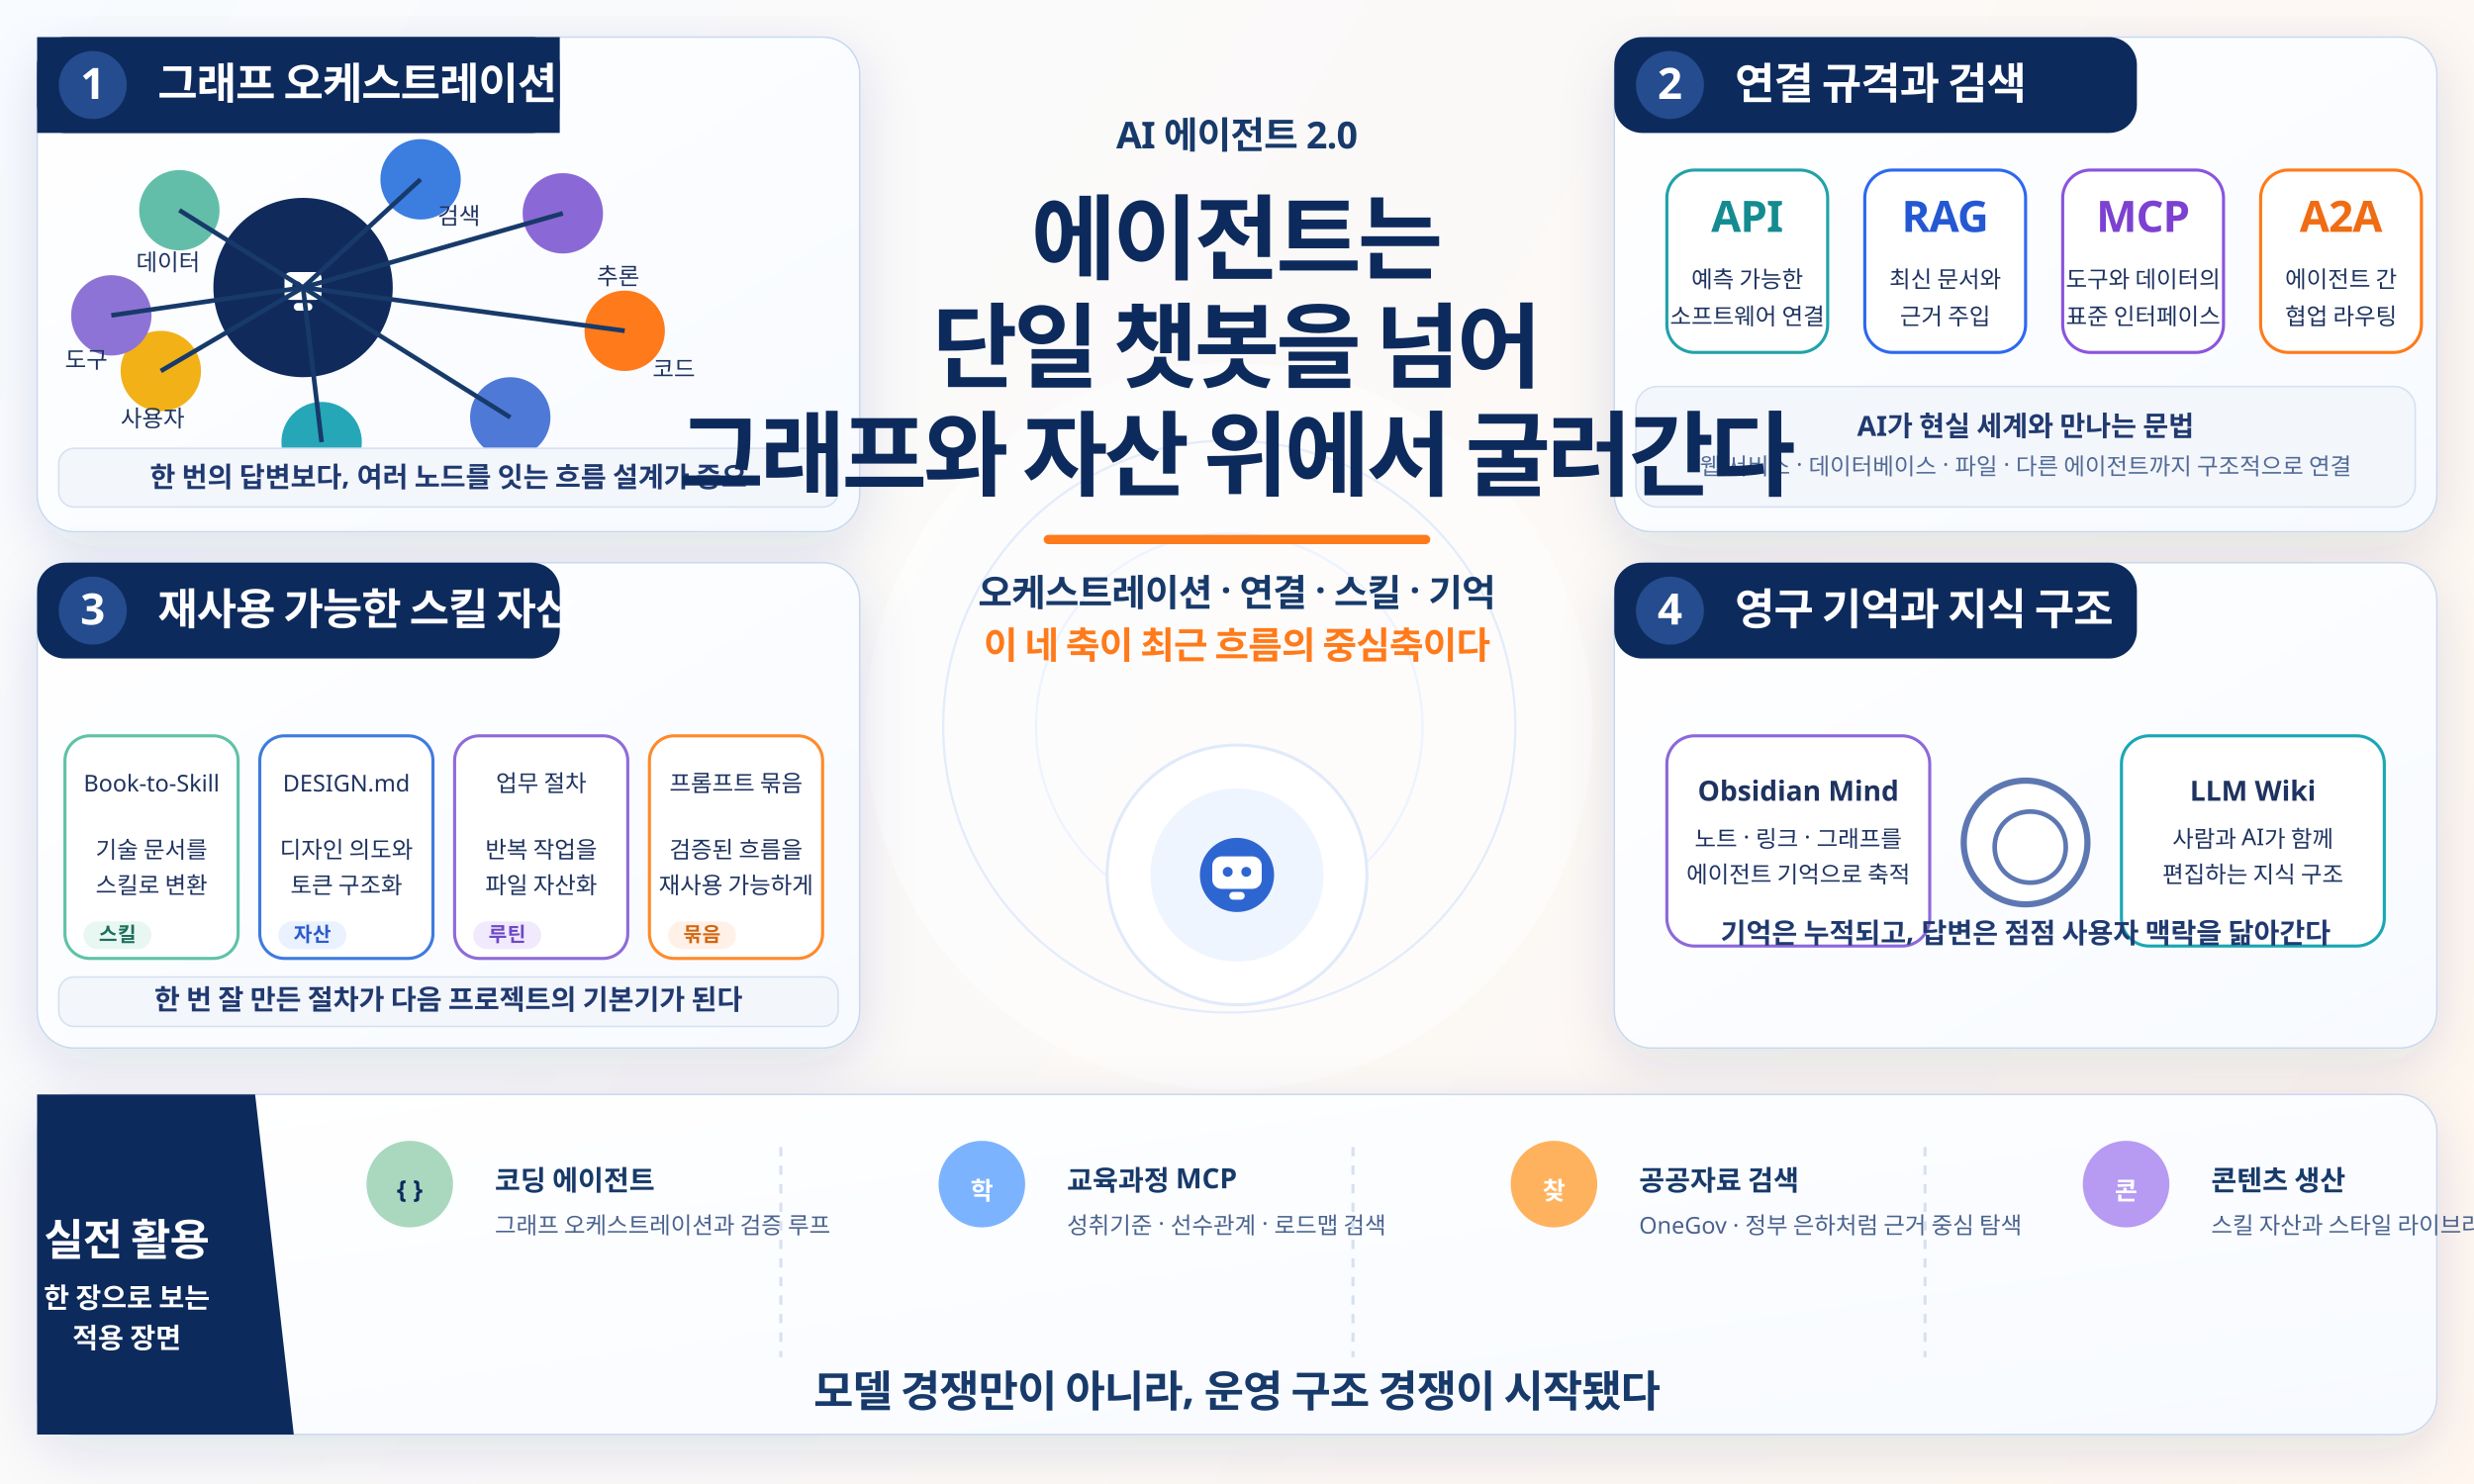
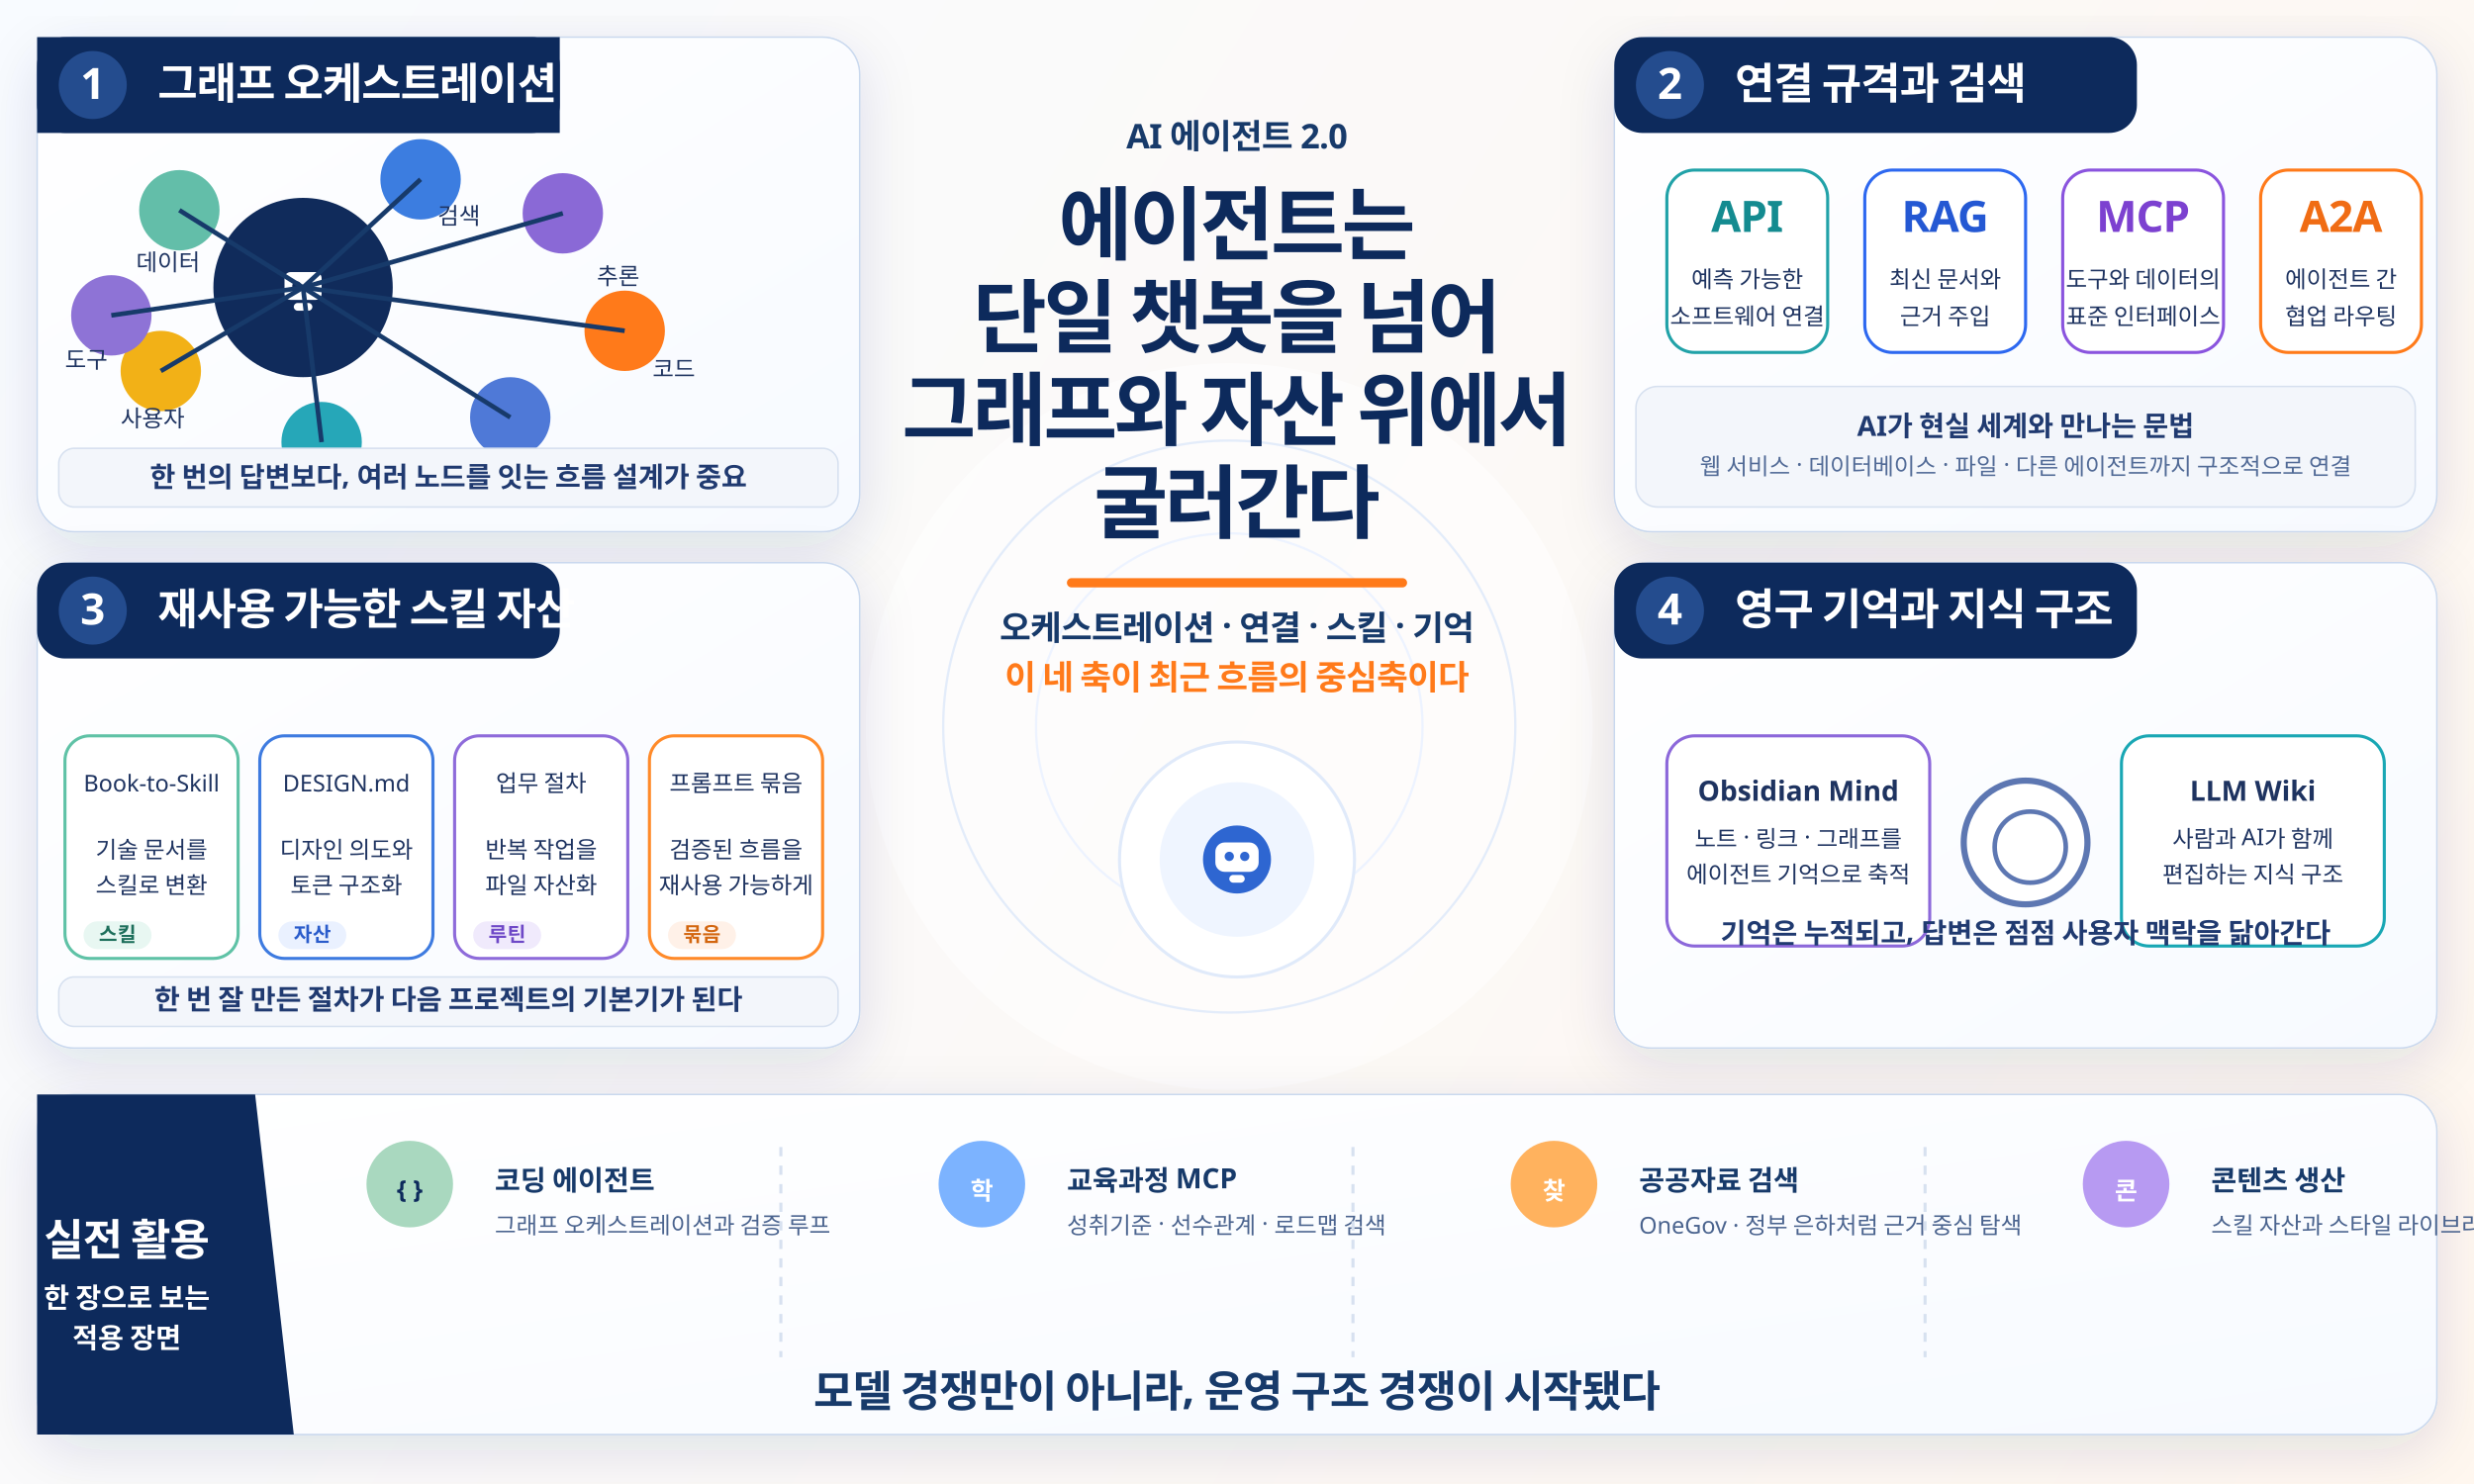
<svg xmlns="http://www.w3.org/2000/svg" width="1600" height="960" viewBox="0 0 1600 960" fill="none" role="img" aria-labelledby="title desc">
  <defs>
    <linearGradient id="bg" x1="0" y1="0" x2="1600" y2="960" gradientUnits="userSpaceOnUse">
      <stop stop-color="#F8FBFF" />
      <stop offset="1" stop-color="#FFF7EF" />
    </linearGradient>
    <linearGradient id="panel" x1="0" y1="0" x2="1" y2="1">
      <stop stop-color="#FFFFFF" />
      <stop offset="1" stop-color="#F7FAFF" />
    </linearGradient>
    <filter id="shadow" x="-20%" y="-20%" width="140%" height="140%">
      <feDropShadow dx="0" dy="10" stdDeviation="18" flood-color="#173A6A" flood-opacity="0.12" />
    </filter>
    <style>
      .kr { font-family: "Apple SD Gothic Neo", "Noto Sans KR", "Malgun Gothic", sans-serif; }
      .title { font-size: 28px; font-weight: 800; letter-spacing: -0.02em; }
      .body { font-size: 18px; font-weight: 600; }
      .small { font-size: 15px; font-weight: 500; }
      .tiny { font-size: 13px; font-weight: 600; letter-spacing: 0.02em; }
-       .hero1 { font-size: 60px; font-weight: 900; letter-spacing: -0.04em; }
-       .hero2 { font-size: 24px; font-weight: 700; letter-spacing: -0.02em; }
+       .hero1 { font-size: 52px; font-weight: 900; letter-spacing: -0.04em; }
+       .hero2 { font-size: 22px; font-weight: 700; letter-spacing: -0.02em; }
      .badge { font-size: 16px; font-weight: 800; }
    </style>
  </defs>
  <rect width="1600" height="960" fill="url(#bg)" />
  <circle cx="795" cy="470" r="235" fill="#FFFFFF" opacity="0.55" />
  <circle cx="795" cy="470" r="185" stroke="#E3ECFA" stroke-width="1.5" />
  <circle cx="795" cy="470" r="125" stroke="#EDF3FF" stroke-width="1.5" />
  <rect x="24" y="24" width="532" height="320" rx="24" fill="url(#panel)" stroke="#C9D8EE" filter="url(#shadow)" />
  <rect x="24" y="24" width="338" height="62" rx="0" fill="#0D2A5C" />
  <rect x="24" y="24" width="338" height="62" rx="18" fill="#0D2A5C" />
  <circle cx="60" cy="55" r="22" fill="#244C8E" />
  <text x="60" y="64" text-anchor="middle" class="kr title" fill="#FFFFFF">1</text>
  <text x="102" y="64" class="kr title" fill="#FFFFFF">그래프 오케스트레이션</text>
  <circle cx="196" cy="186" r="58" fill="#102B5B" />
  <rect x="184" y="176" width="24" height="18" rx="4" fill="#FFFFFF" />
  <circle cx="192" cy="185" r="3" fill="#102B5B" />
  <circle cx="200" cy="185" r="3" fill="#102B5B" />
  <rect x="190" y="196" width="12" height="5" rx="2.5" fill="#FFFFFF" />
  <circle cx="116" cy="136" r="26" fill="#63BEA9" />
  <circle cx="272" cy="116" r="26" fill="#3C7DE0" />
  <circle cx="364" cy="138" r="26" fill="#8A69D6" />
  <circle cx="404" cy="214" r="26" fill="#FF7A1A" />
  <circle cx="330" cy="270" r="26" fill="#4F79D7" />
  <circle cx="208" cy="286" r="26" fill="#26A7B8" />
  <circle cx="104" cy="240" r="26" fill="#F2B117" />
  <circle cx="72" cy="204" r="26" fill="#8E73D6" />
  <line x1="196" y1="186" x2="116" y2="136" stroke="#173A6A" stroke-width="3" />
  <line x1="196" y1="186" x2="272" y2="116" stroke="#173A6A" stroke-width="3" />
  <line x1="196" y1="186" x2="364" y2="138" stroke="#173A6A" stroke-width="3" />
  <line x1="196" y1="186" x2="404" y2="214" stroke="#173A6A" stroke-width="3" />
  <line x1="196" y1="186" x2="330" y2="270" stroke="#173A6A" stroke-width="3" />
  <line x1="196" y1="186" x2="208" y2="286" stroke="#173A6A" stroke-width="3" />
  <line x1="196" y1="186" x2="104" y2="240" stroke="#173A6A" stroke-width="3" />
  <line x1="196" y1="186" x2="72" y2="204" stroke="#173A6A" stroke-width="3" />
  <text x="88" y="175" class="kr small" fill="#1E3360">데이터</text>
  <text x="283" y="145" class="kr small" fill="#1E3360">검색</text>
  <text x="386" y="184" class="kr small" fill="#1E3360">추론</text>
  <text x="422" y="244" class="kr small" fill="#1E3360">코드</text>
  <text x="330" y="306" class="kr small" fill="#1E3360">실행</text>
  <text x="182" y="324" class="kr small" fill="#1E3360">계획</text>
  <text x="78" y="276" class="kr small" fill="#1E3360">사용자</text>
  <text x="42" y="238" class="kr small" fill="#1E3360">도구</text>
  <rect x="38" y="290" width="504" height="38" rx="10" fill="#F3F6FB" stroke="#D6E0EF" />
  <text x="290" y="315" text-anchor="middle" class="kr body" fill="#203A70">한 번의 답변보다, 여러 노드를 잇는 흐름 설계가 중요</text>
  <rect x="1044" y="24" width="532" height="320" rx="24" fill="url(#panel)" stroke="#C9D8EE" filter="url(#shadow)" />
  <rect x="1044" y="24" width="338" height="62" rx="18" fill="#0D2A5C" />
  <circle cx="1080" cy="55" r="22" fill="#244C8E" />
  <text x="1080" y="64" text-anchor="middle" class="kr title" fill="#FFFFFF">2</text>
  <text x="1122" y="64" class="kr title" fill="#FFFFFF">연결 규격과 검색</text>
  <rect x="1078" y="110" width="104" height="118" rx="18" fill="#FFFFFF" stroke="#21A2A8" stroke-width="2" />
  <rect x="1206" y="110" width="104" height="118" rx="18" fill="#FFFFFF" stroke="#2D68F0" stroke-width="2" />
  <rect x="1334" y="110" width="104" height="118" rx="18" fill="#FFFFFF" stroke="#8A54DE" stroke-width="2" />
  <rect x="1462" y="110" width="104" height="118" rx="18" fill="#FFFFFF" stroke="#FF7A1A" stroke-width="2" />
  <text x="1130" y="150" text-anchor="middle" class="kr title" fill="#148B90">API</text>
  <text x="1258" y="150" text-anchor="middle" class="kr title" fill="#2458D3">RAG</text>
  <text x="1386" y="150" text-anchor="middle" class="kr title" fill="#7C41D0">MCP</text>
  <text x="1514" y="150" text-anchor="middle" class="kr title" fill="#F06C14">A2A</text>
  <text x="1130" y="186" text-anchor="middle" class="kr small" fill="#1E3360">예측 가능한</text>
  <text x="1130" y="210" text-anchor="middle" class="kr small" fill="#1E3360">소프트웨어 연결</text>
  <text x="1258" y="186" text-anchor="middle" class="kr small" fill="#1E3360">최신 문서와</text>
  <text x="1258" y="210" text-anchor="middle" class="kr small" fill="#1E3360">근거 주입</text>
  <text x="1386" y="186" text-anchor="middle" class="kr small" fill="#1E3360">도구와 데이터의</text>
  <text x="1386" y="210" text-anchor="middle" class="kr small" fill="#1E3360">표준 인터페이스</text>
  <text x="1514" y="186" text-anchor="middle" class="kr small" fill="#1E3360">에이전트 간</text>
  <text x="1514" y="210" text-anchor="middle" class="kr small" fill="#1E3360">협업 라우팅</text>
  <rect x="1058" y="250" width="504" height="78" rx="14" fill="#F3F6FB" stroke="#D6E0EF" />
  <text x="1310" y="282" text-anchor="middle" class="kr body" fill="#203A70">AI가 현실 세계와 만나는 문법</text>
  <text x="1310" y="307" text-anchor="middle" class="kr small" fill="#516A96">웹 서비스 · 데이터베이스 · 파일 · 다른 에이전트까지 구조적으로 연결</text>
  <rect x="24" y="364" width="532" height="314" rx="24" fill="url(#panel)" stroke="#C9D8EE" filter="url(#shadow)" />
  <rect x="24" y="364" width="338" height="62" rx="18" fill="#0D2A5C" />
  <circle cx="60" cy="395" r="22" fill="#244C8E" />
  <text x="60" y="404" text-anchor="middle" class="kr title" fill="#FFFFFF">3</text>
  <text x="102" y="404" class="kr title" fill="#FFFFFF">재사용 가능한 스킬 자산</text>
  <rect x="42" y="476" width="112" height="144" rx="16" fill="#FFFFFF" stroke="#5FC2A6" stroke-width="2" />
  <rect x="168" y="476" width="112" height="144" rx="16" fill="#FFFFFF" stroke="#3E7BE0" stroke-width="2" />
  <rect x="294" y="476" width="112" height="144" rx="16" fill="#FFFFFF" stroke="#8E6BDA" stroke-width="2" />
  <rect x="420" y="476" width="112" height="144" rx="16" fill="#FFFFFF" stroke="#FF8A29" stroke-width="2" />
  <text x="98" y="512" text-anchor="middle" class="kr small" fill="#1E3360">Book-to-Skill</text>
  <text x="224" y="512" text-anchor="middle" class="kr small" fill="#1E3360">DESIGN.md</text>
  <text x="350" y="512" text-anchor="middle" class="kr small" fill="#1E3360">업무 절차</text>
  <text x="476" y="512" text-anchor="middle" class="kr small" fill="#1E3360">프롬프트 묶음</text>
  <text x="98" y="555" text-anchor="middle" class="kr small" fill="#1E3360">기술 문서를</text>
  <text x="98" y="578" text-anchor="middle" class="kr small" fill="#1E3360">스킬로 변환</text>
  <text x="224" y="555" text-anchor="middle" class="kr small" fill="#1E3360">디자인 의도와</text>
  <text x="224" y="578" text-anchor="middle" class="kr small" fill="#1E3360">토큰 구조화</text>
  <text x="350" y="555" text-anchor="middle" class="kr small" fill="#1E3360">반복 작업을</text>
  <text x="350" y="578" text-anchor="middle" class="kr small" fill="#1E3360">파일 자산화</text>
  <text x="476" y="555" text-anchor="middle" class="kr small" fill="#1E3360">검증된 흐름을</text>
  <text x="476" y="578" text-anchor="middle" class="kr small" fill="#1E3360">재사용 가능하게</text>
  <rect x="54" y="596" width="44" height="18" rx="9" fill="#E8F7F2" />
  <rect x="180" y="596" width="44" height="18" rx="9" fill="#EAF1FF" />
  <rect x="306" y="596" width="44" height="18" rx="9" fill="#F0EAFC" />
  <rect x="432" y="596" width="44" height="18" rx="9" fill="#FFF1E8" />
  <text x="76" y="609" text-anchor="middle" class="kr tiny" fill="#1D6F5B">스킬</text>
  <text x="202" y="609" text-anchor="middle" class="kr tiny" fill="#2A5CCB">자산</text>
  <text x="328" y="609" text-anchor="middle" class="kr tiny" fill="#6E48C7">루틴</text>
  <text x="454" y="609" text-anchor="middle" class="kr tiny" fill="#D3660F">묶음</text>
  <rect x="38" y="632" width="504" height="32" rx="10" fill="#F3F6FB" stroke="#D6E0EF" />
  <text x="290" y="653" text-anchor="middle" class="kr body" fill="#203A70">한 번 잘 만든 절차가 다음 프로젝트의 기본기가 된다</text>
  <rect x="1044" y="364" width="532" height="314" rx="24" fill="url(#panel)" stroke="#C9D8EE" filter="url(#shadow)" />
  <rect x="1044" y="364" width="338" height="62" rx="18" fill="#0D2A5C" />
  <circle cx="1080" cy="395" r="22" fill="#244C8E" />
  <text x="1080" y="404" text-anchor="middle" class="kr title" fill="#FFFFFF">4</text>
  <text x="1122" y="404" class="kr title" fill="#FFFFFF">영구 기억과 지식 구조</text>
  <rect x="1078" y="476" width="170" height="136" rx="18" fill="#FFFFFF" stroke="#8C68DA" stroke-width="2" />
  <rect x="1372" y="476" width="170" height="136" rx="18" fill="#FFFFFF" stroke="#19A7B4" stroke-width="2" />
  <circle cx="1310" cy="545" r="40" fill="#FFFFFF" stroke="#5D77B2" stroke-width="4" />
  <path d="M1290 548C1290 535 1300 525 1313 525C1326 525 1336 535 1336 548C1336 561 1326 571 1313 571C1300 571 1290 561 1290 548Z" stroke="#5D77B2" stroke-width="3" />
  <text x="1163" y="518" text-anchor="middle" class="kr body" fill="#1E3360">Obsidian Mind</text>
  <text x="1163" y="548" text-anchor="middle" class="kr small" fill="#1E3360">노트 · 링크 · 그래프를</text>
  <text x="1163" y="571" text-anchor="middle" class="kr small" fill="#1E3360">에이전트 기억으로 축적</text>
  <text x="1457" y="518" text-anchor="middle" class="kr body" fill="#1E3360">LLM Wiki</text>
  <text x="1457" y="548" text-anchor="middle" class="kr small" fill="#1E3360">사람과 AI가 함께</text>
  <text x="1457" y="571" text-anchor="middle" class="kr small" fill="#1E3360">편집하는 지식 구조</text>
  <text x="1310" y="610" text-anchor="middle" class="kr body" fill="#203A70">기억은 누적되고, 답변은 점점 사용자 맥락을 닮아간다</text>
  <text x="800" y="96" text-anchor="middle" class="kr hero2" fill="#173A6A">AI 에이전트 2.0</text>
-   <text x="800" y="176" text-anchor="middle" class="kr hero1" fill="#0D2A5C">에이전트는</text>
-   <text x="800" y="246" text-anchor="middle" class="kr hero1" fill="#0D2A5C">단일 챗봇을 넘어</text>
-   <text x="800" y="316" text-anchor="middle" class="kr hero1" fill="#0D2A5C">그래프와 자산 위에서 굴러간다</text>
-   <rect x="675" y="346" width="250" height="6" rx="3" fill="#FF7A1A" />
-   <text x="800" y="392" text-anchor="middle" class="kr hero2" fill="#173A6A">오케스트레이션 · 연결 · 스킬 · 기억</text>
-   <text x="800" y="426" text-anchor="middle" class="kr hero2" fill="#FF7A1A">이 네 축이 최근 흐름의 중심축이다</text>
-   <circle cx="800" cy="566" r="84" fill="#FFFFFF" stroke="#E0EAFA" stroke-width="2" />
-   <circle cx="800" cy="566" r="56" fill="#EFF5FF" />
-   <circle cx="800" cy="566" r="24" fill="#2E66D1" />
-   <rect x="784" y="554" width="32" height="21" rx="6" fill="#FFFFFF" />
-   <circle cx="794" cy="564" r="3.2" fill="#2E66D1" />
-   <circle cx="806" cy="564" r="3.2" fill="#2E66D1" />
-   <rect x="795" y="577" width="10" height="5" rx="2.5" fill="#FFFFFF" />
+   <text x="800" y="164" text-anchor="middle" class="kr hero1" fill="#0D2A5C">에이전트는</text>
+   <text x="800" y="224" text-anchor="middle" class="kr hero1" fill="#0D2A5C">단일 챗봇을 넘어</text>
+   <text x="800" y="284" text-anchor="middle" class="kr hero1" fill="#0D2A5C">그래프와 자산 위에서</text>
+   <text x="800" y="344" text-anchor="middle" class="kr hero1" fill="#0D2A5C">굴러간다</text>
+   <rect x="690" y="374" width="220" height="6" rx="3" fill="#FF7A1A" />
+   <text x="800" y="414" text-anchor="middle" class="kr hero2" fill="#173A6A">오케스트레이션 · 연결 · 스킬 · 기억</text>
+   <text x="800" y="446" text-anchor="middle" class="kr hero2" fill="#FF7A1A">이 네 축이 최근 흐름의 중심축이다</text>
+   <circle cx="800" cy="556" r="76" fill="#FFFFFF" stroke="#E0EAFA" stroke-width="2" />
+   <circle cx="800" cy="556" r="50" fill="#EFF5FF" />
+   <circle cx="800" cy="556" r="22" fill="#2E66D1" />
+   <rect x="786" y="545" width="28" height="19" rx="6" fill="#FFFFFF" />
+   <circle cx="795" cy="554" r="3" fill="#2E66D1" />
+   <circle cx="805" cy="554" r="3" fill="#2E66D1" />
+   <rect x="795" y="566" width="10" height="5" rx="2.5" fill="#FFFFFF" />
  <rect x="24" y="708" width="1552" height="220" rx="24" fill="url(#panel)" stroke="#C9D8EE" filter="url(#shadow)" />
  <path d="M24 708H165L190 928H24V708Z" fill="#0D2A5C" />
  <text x="82" y="812" text-anchor="middle" class="kr title" fill="#FFFFFF">실전 활용</text>
  <text x="82" y="846" text-anchor="middle" class="kr body" fill="#FFFFFF">한 장으로 보는</text>
  <text x="82" y="872" text-anchor="middle" class="kr body" fill="#FFFFFF">적용 장면</text>
  <circle cx="265" cy="766" r="28" fill="#A9D8BF" />
  <text x="265" y="775" text-anchor="middle" class="kr badge" fill="#0D2A5C">{ }</text>
  <text x="320" y="770" class="kr body" fill="#173A6A">코딩 에이전트</text>
  <text x="320" y="798" class="kr small" fill="#4A638E">그래프 오케스트레이션과 검증 루프</text>
  <circle cx="635" cy="766" r="28" fill="#7CB3FF" />
  <text x="635" y="776" text-anchor="middle" class="kr badge" fill="#FFFFFF">학</text>
  <text x="690" y="770" class="kr body" fill="#173A6A">교육과정 MCP</text>
  <text x="690" y="798" class="kr small" fill="#4A638E">성취기준 · 선수관계 · 로드맵 검색</text>
  <circle cx="1005" cy="766" r="28" fill="#FFB25E" />
  <text x="1005" y="776" text-anchor="middle" class="kr badge" fill="#FFFFFF">찾</text>
  <text x="1060" y="770" class="kr body" fill="#173A6A">공공자료 검색</text>
  <text x="1060" y="798" class="kr small" fill="#4A638E">OneGov · 정부 은하처럼 근거 중심 탐색</text>
  <circle cx="1375" cy="766" r="28" fill="#B79AF2" />
  <text x="1375" y="776" text-anchor="middle" class="kr badge" fill="#FFFFFF">콘</text>
  <text x="1430" y="770" class="kr body" fill="#173A6A">콘텐츠 생산</text>
  <text x="1430" y="798" class="kr small" fill="#4A638E">스킬 자산과 스타일 라이브러리로 반복 제작</text>
  <line x1="505" y1="742" x2="505" y2="878" stroke="#D7E1F0" stroke-width="2" stroke-dasharray="6 6" />
  <line x1="875" y1="742" x2="875" y2="878" stroke="#D7E1F0" stroke-width="2" stroke-dasharray="6 6" />
  <line x1="1245" y1="742" x2="1245" y2="878" stroke="#D7E1F0" stroke-width="2" stroke-dasharray="6 6" />
  <text x="800" y="910" text-anchor="middle" class="kr title" fill="#173A6A">모델 경쟁만이 아니라, 운영 구조 경쟁이 시작됐다</text>
</svg>
